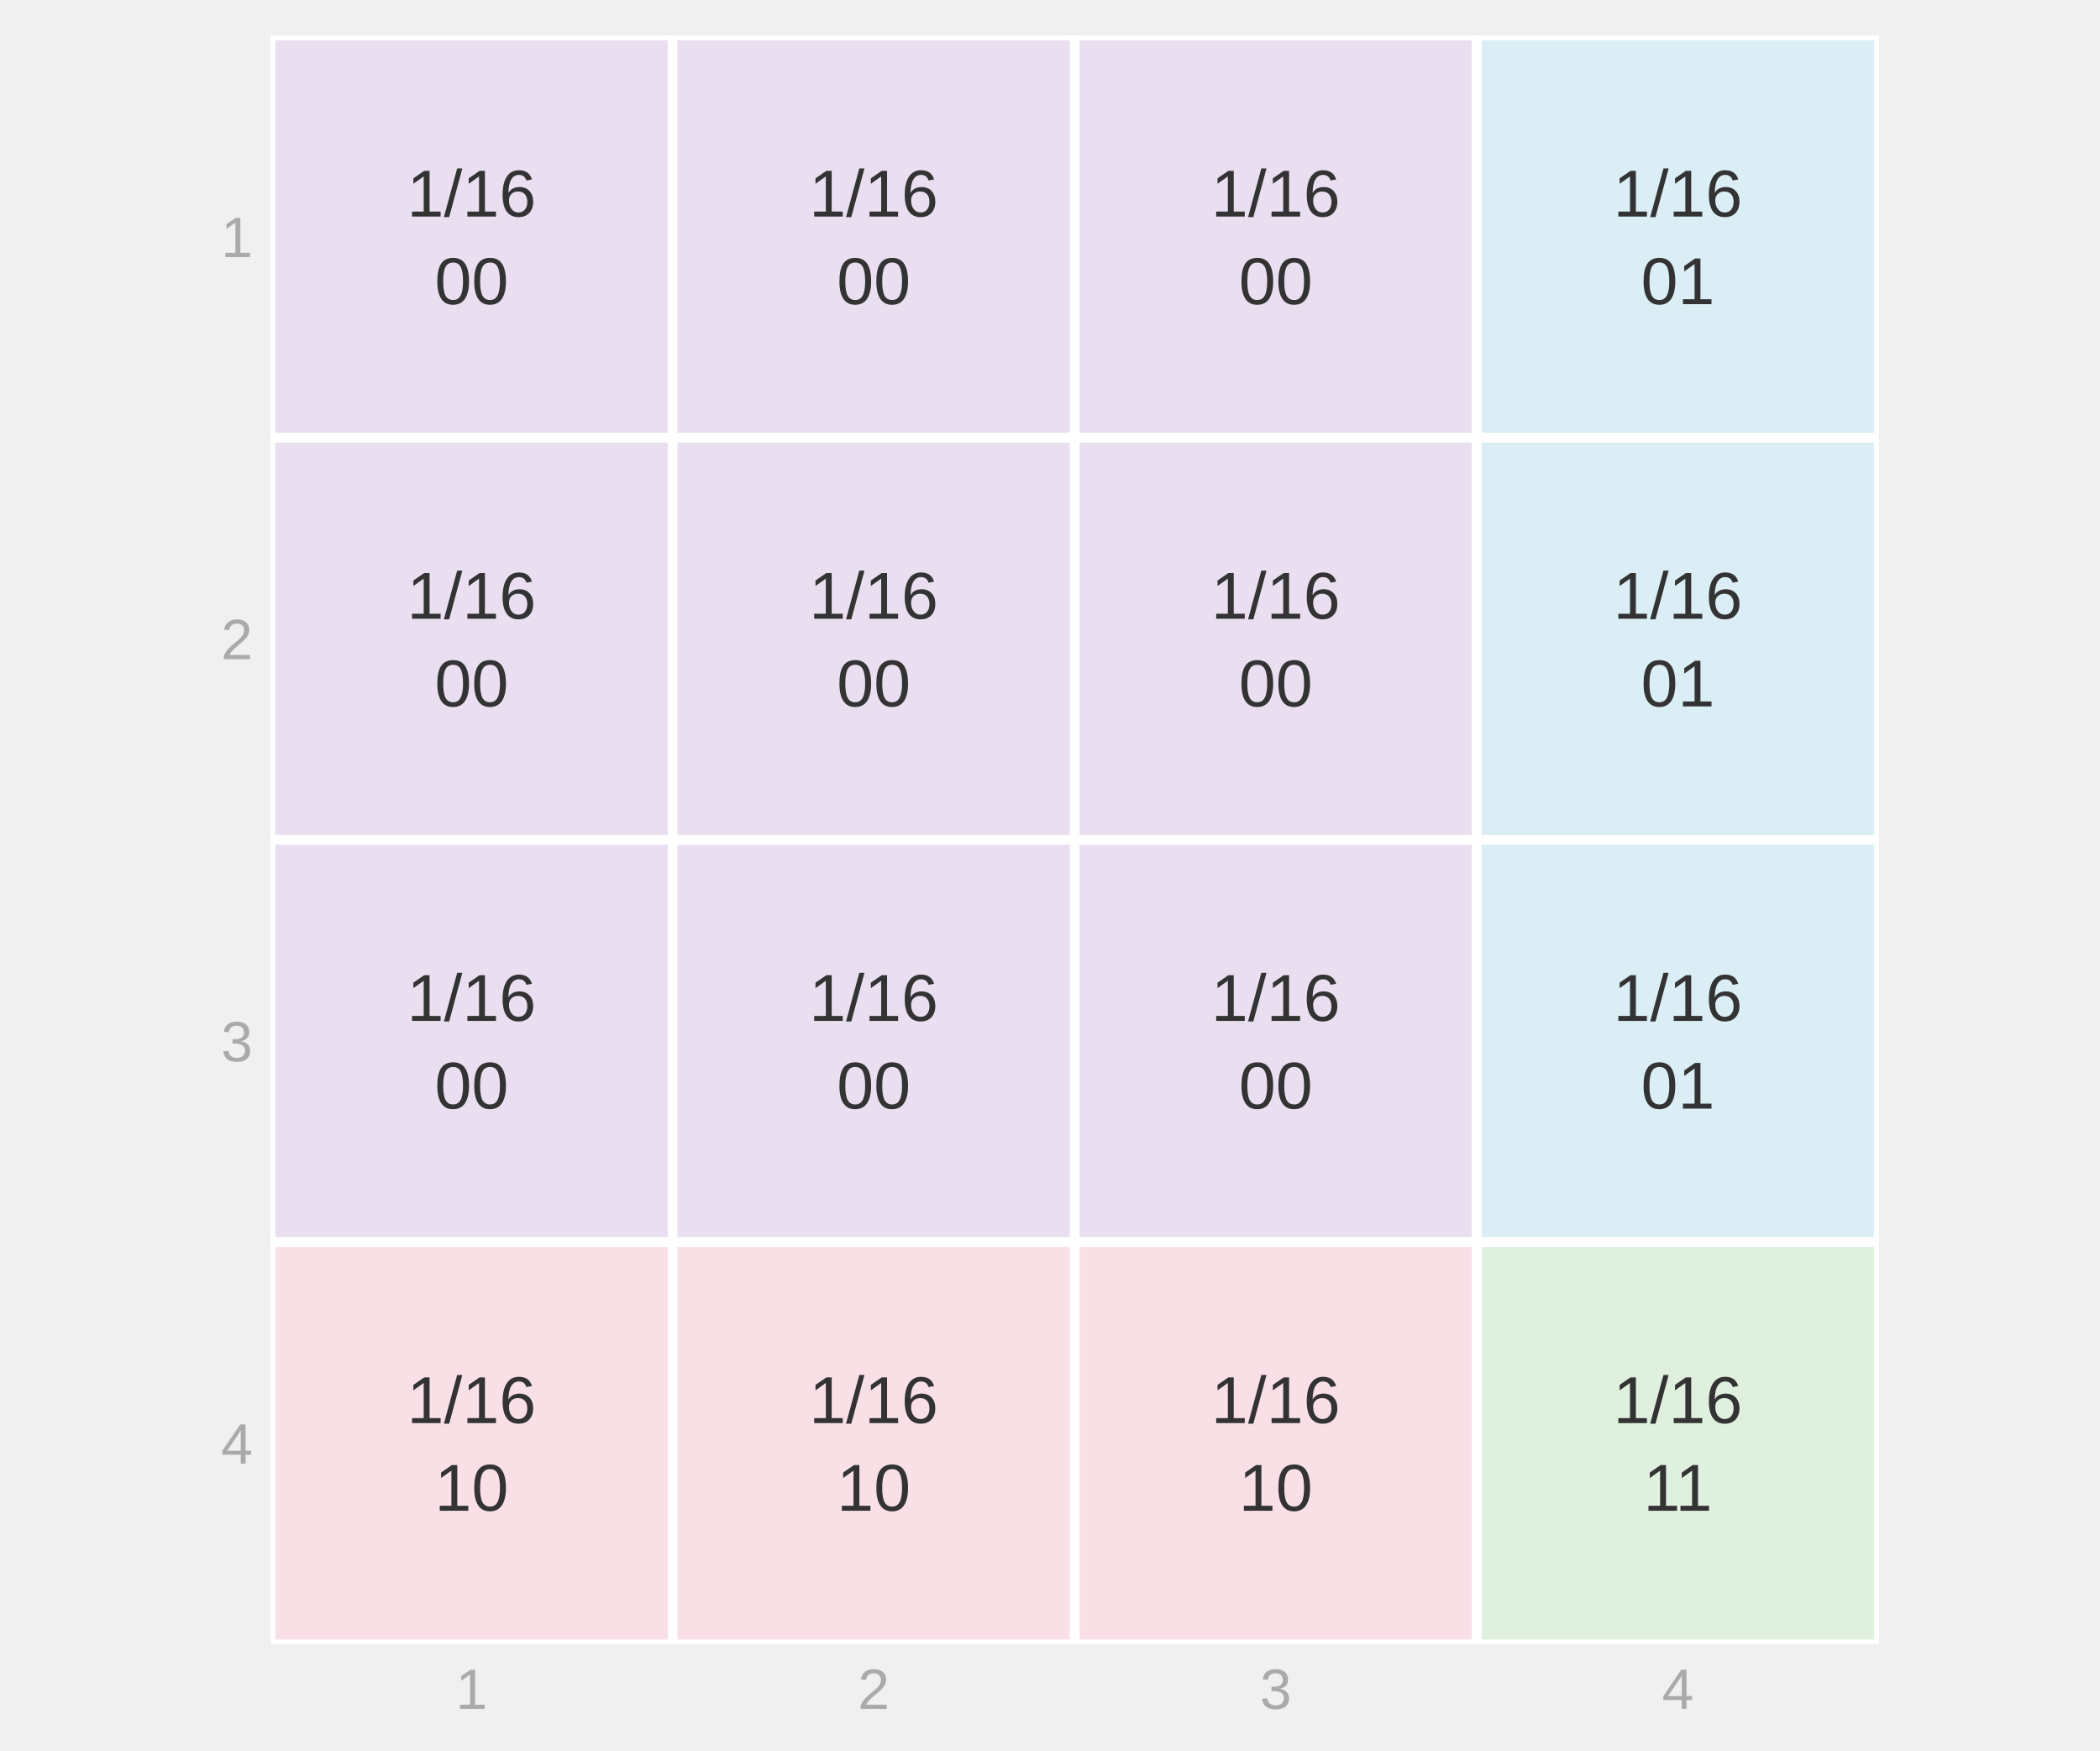
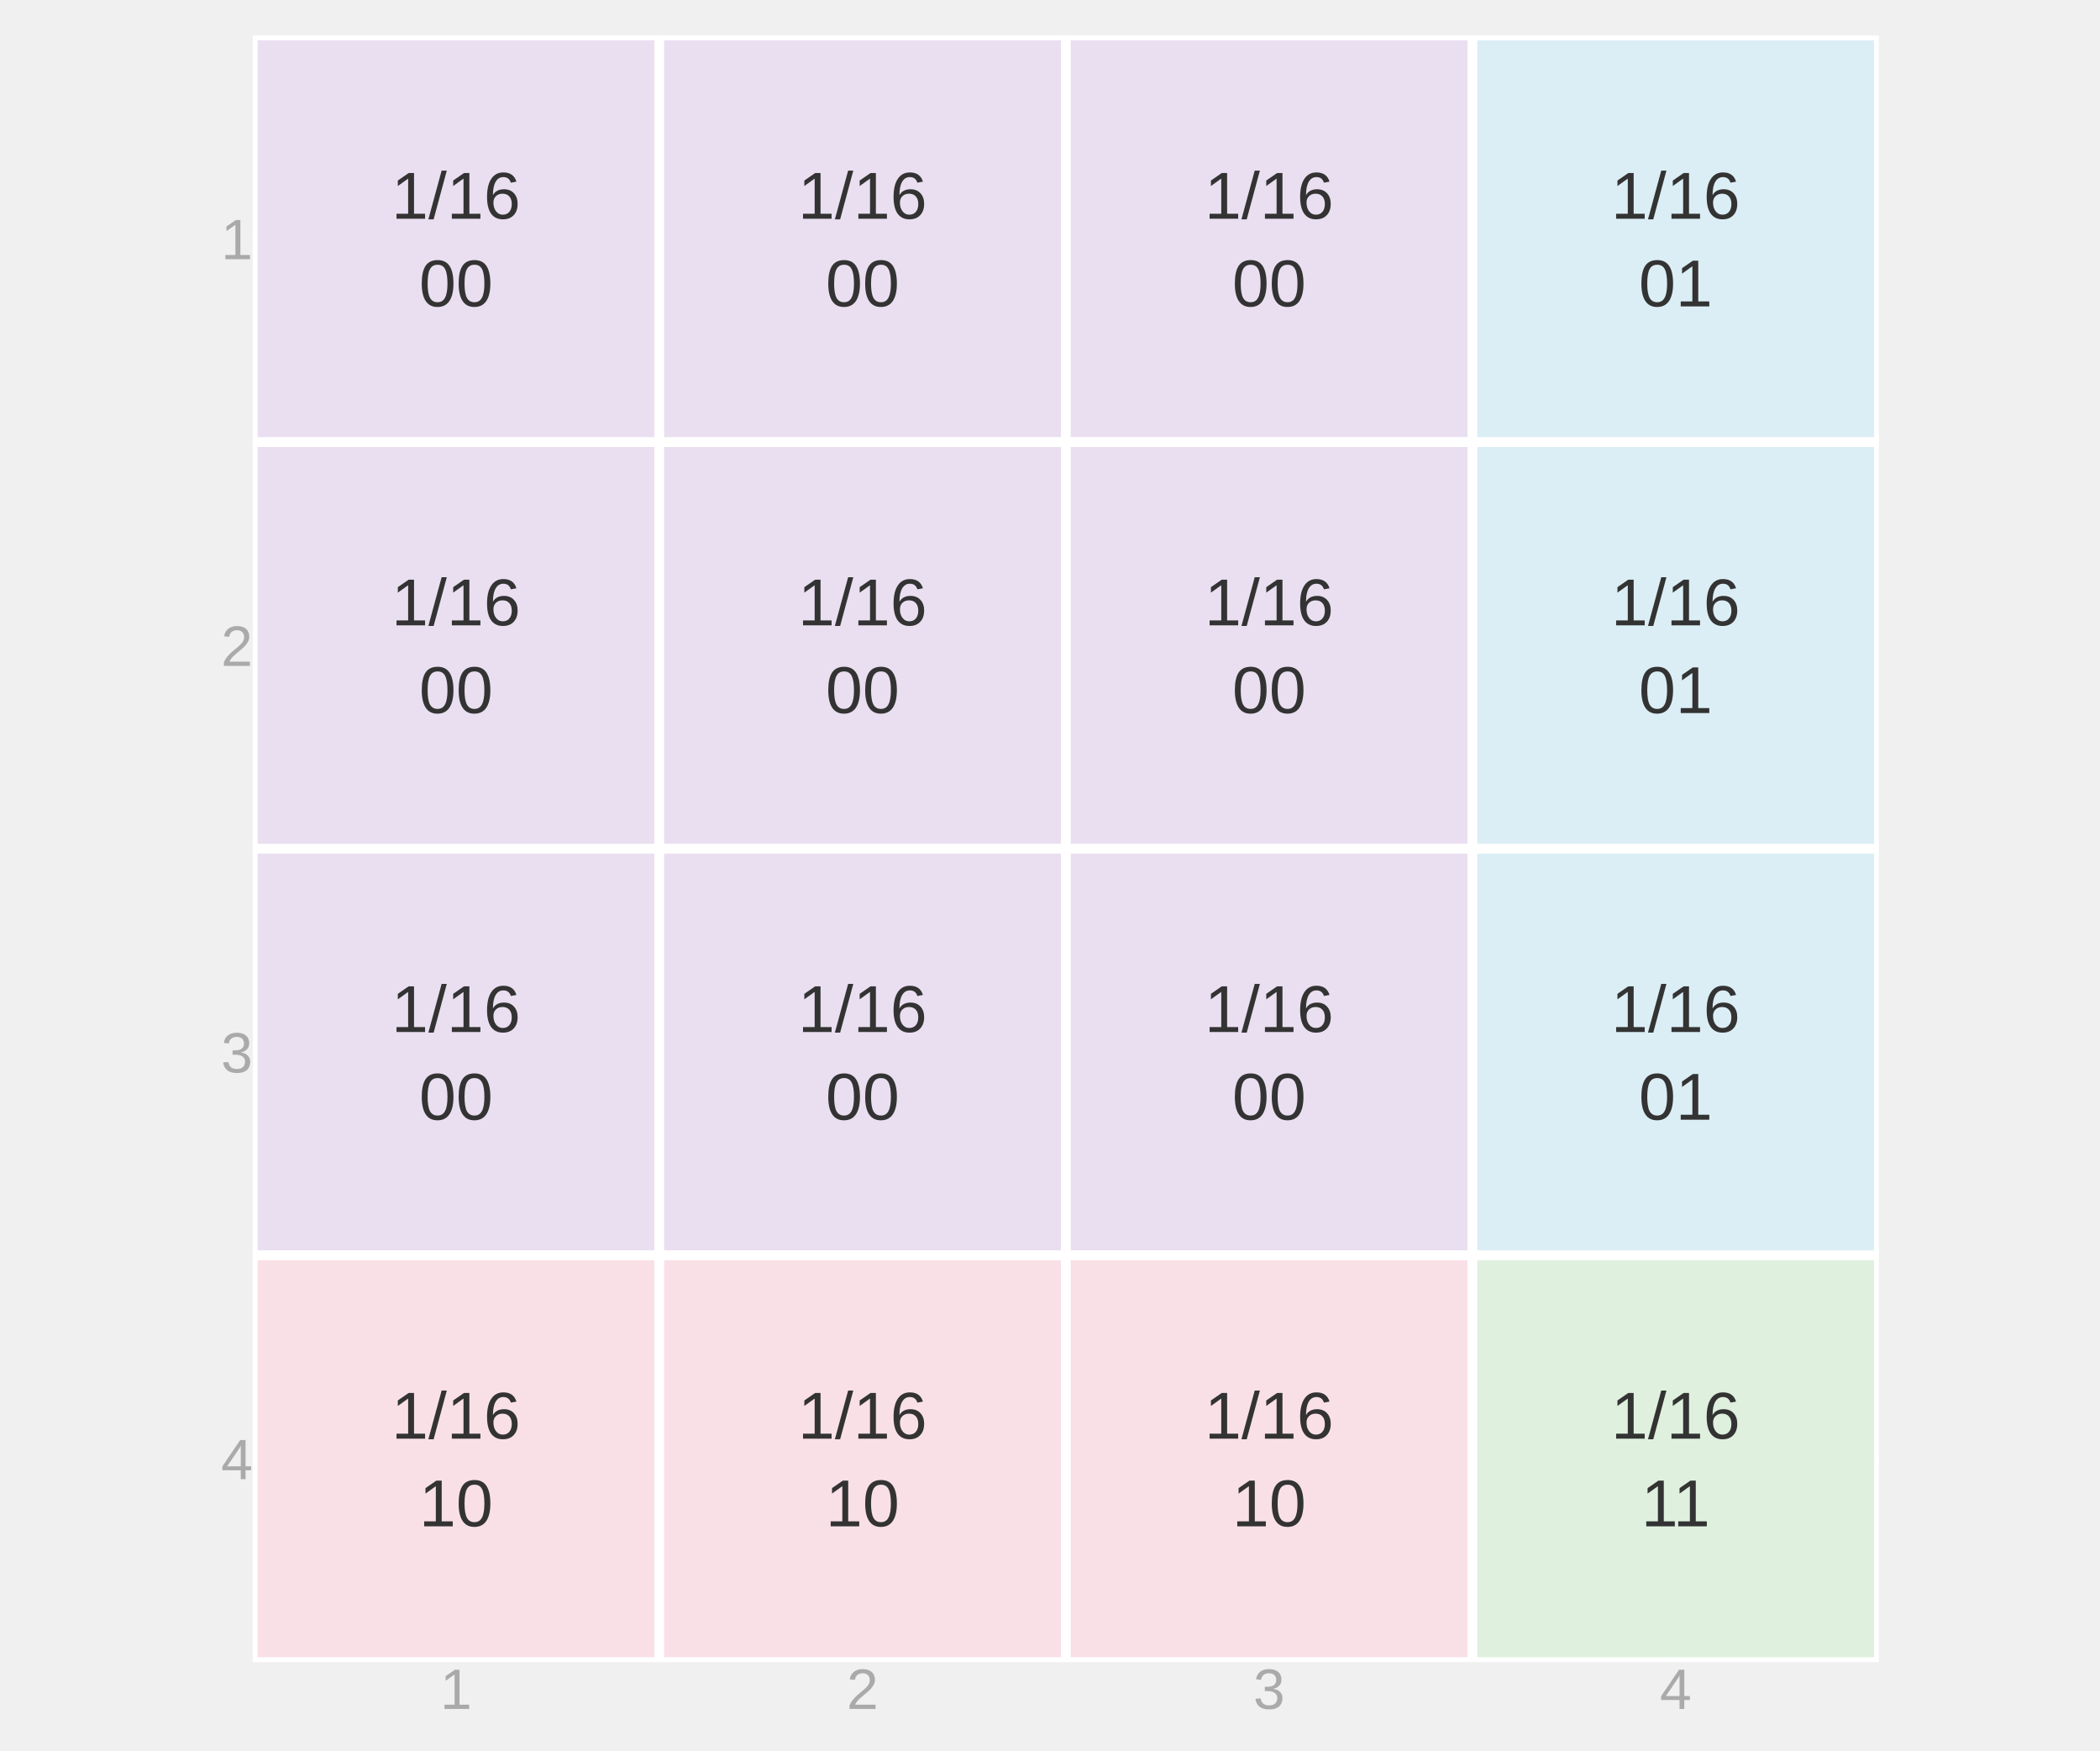
<svg xmlns="http://www.w3.org/2000/svg" width="324.00pt" height="270.00pt" viewBox="0 0 324.00 270.00">
  <g class="svglite">
    <defs>
      <style type="text/css">
    .svglite line, .svglite polyline, .svglite polygon, .svglite path, .svglite rect, .svglite circle {
      fill: none;
      stroke: #000000;
      stroke-linecap: round;
      stroke-linejoin: round;
      stroke-miterlimit: 10.00;
    }
    .svglite text {
      white-space: pre;
    }
    .svglite g.glyphgroup path {
      fill: inherit;
      stroke: none;
    }
  </style>
    </defs>
    <rect width="100%" height="100%" style="stroke: none; fill: none;" />
    <defs>
      <clipPath id="cpMC4wMHwzMjQuMDB8MC4wMHwyNzAuMDA=">
        <rect x="0.00" y="0.00" width="324.00" height="270.00" />
      </clipPath>
    </defs>
    <g clip-path="url(#cpMC4wMHwzMjQuMDB8MC4wMHwyNzAuMDA=)">
</g>
    <defs>
      <clipPath id="cpMjguNjN8Mjk1LjM3fDAuMDB8MjcwLjAw">
        <rect x="28.63" y="0.00" width="266.74" height="270.00" />
      </clipPath>
    </defs>
    <g clip-path="url(#cpMjguNjN8Mjk1LjM3fDAuMDB8MjcwLjAw)">
      <rect x="28.63" y="0.00" width="266.74" height="270.00" style="stroke-width: 1.07; stroke: none;" />
    </g>
    <g clip-path="url(#cpMC4wMHwzMjQuMDB8MC4wMHwyNzAuMDA=)">
</g>
    <defs>
-       <clipPath id="cpNDEuNzR8Mjg5Ljg5fDUuNDh8MjUzLjYz">
-         <rect x="41.74" y="5.48" width="248.15" height="248.15" />
+       <clipPath id="cpMzkuMDB8Mjg5Ljg5fDUuNDh8MjU2LjM3">
+         <rect x="39.00" y="5.48" width="250.89" height="250.89" />
      </clipPath>
    </defs>
-     <g clip-path="url(#cpNDEuNzR8Mjg5Ljg5fDUuNDh8MjUzLjYz)">
-       <rect x="41.74" y="5.48" width="248.15" height="248.15" style="stroke-width: 1.07; stroke: none;" />
-       <polyline points="41.74,5.48 289.89,5.48 " style="stroke-width: 0.53; stroke: #FFFFFF; stroke-linecap: butt;" />
-       <polyline points="41.74,67.52 289.89,67.52 " style="stroke-width: 0.53; stroke: #FFFFFF; stroke-linecap: butt;" />
-       <polyline points="41.74,129.55 289.89,129.55 " style="stroke-width: 0.53; stroke: #FFFFFF; stroke-linecap: butt;" />
-       <polyline points="41.74,191.59 289.89,191.59 " style="stroke-width: 0.53; stroke: #FFFFFF; stroke-linecap: butt;" />
-       <polyline points="41.74,253.63 289.89,253.63 " style="stroke-width: 0.53; stroke: #FFFFFF; stroke-linecap: butt;" />
-       <polyline points="41.74,253.63 41.74,5.48 " style="stroke-width: 0.53; stroke: #FFFFFF; stroke-linecap: butt;" />
-       <polyline points="103.78,253.63 103.78,5.48 " style="stroke-width: 0.53; stroke: #FFFFFF; stroke-linecap: butt;" />
-       <polyline points="165.82,253.63 165.82,5.48 " style="stroke-width: 0.53; stroke: #FFFFFF; stroke-linecap: butt;" />
-       <polyline points="227.85,253.63 227.85,5.48 " style="stroke-width: 0.53; stroke: #FFFFFF; stroke-linecap: butt;" />
-       <polyline points="289.89,253.63 289.89,5.48 " style="stroke-width: 0.53; stroke: #FFFFFF; stroke-linecap: butt;" />
-       <polyline points="41.74,36.50 289.89,36.50 " style="stroke-width: 1.07; stroke: #FFFFFF; stroke-linecap: butt;" />
-       <polyline points="41.74,98.54 289.89,98.54 " style="stroke-width: 1.07; stroke: #FFFFFF; stroke-linecap: butt;" />
-       <polyline points="41.74,160.57 289.89,160.57 " style="stroke-width: 1.07; stroke: #FFFFFF; stroke-linecap: butt;" />
-       <polyline points="41.74,222.61 289.89,222.61 " style="stroke-width: 1.07; stroke: #FFFFFF; stroke-linecap: butt;" />
-       <polyline points="72.76,253.63 72.76,5.48 " style="stroke-width: 1.07; stroke: #FFFFFF; stroke-linecap: butt;" />
-       <polyline points="134.80,253.63 134.80,5.48 " style="stroke-width: 1.07; stroke: #FFFFFF; stroke-linecap: butt;" />
-       <polyline points="196.83,253.63 196.83,5.48 " style="stroke-width: 1.07; stroke: #FFFFFF; stroke-linecap: butt;" />
-       <polyline points="258.87,253.63 258.87,5.48 " style="stroke-width: 1.07; stroke: #FFFFFF; stroke-linecap: butt;" />
-       <rect x="41.74" y="5.48" width="62.04" height="62.04" style="stroke-width: 1.49; stroke: #FFFFFF; stroke-linecap: butt; stroke-linejoin: miter; fill: #EADFF1;" />
-       <rect x="41.74" y="67.52" width="62.04" height="62.04" style="stroke-width: 1.49; stroke: #FFFFFF; stroke-linecap: butt; stroke-linejoin: miter; fill: #EADFF1;" />
-       <rect x="41.74" y="129.55" width="62.04" height="62.04" style="stroke-width: 1.49; stroke: #FFFFFF; stroke-linecap: butt; stroke-linejoin: miter; fill: #EADFF1;" />
-       <rect x="41.74" y="191.59" width="62.04" height="62.04" style="stroke-width: 1.49; stroke: #FFFFFF; stroke-linecap: butt; stroke-linejoin: miter; fill: #F9E0E7;" />
-       <rect x="103.78" y="5.48" width="62.04" height="62.04" style="stroke-width: 1.49; stroke: #FFFFFF; stroke-linecap: butt; stroke-linejoin: miter; fill: #EADFF1;" />
-       <rect x="103.78" y="67.52" width="62.04" height="62.04" style="stroke-width: 1.49; stroke: #FFFFFF; stroke-linecap: butt; stroke-linejoin: miter; fill: #EADFF1;" />
-       <rect x="103.78" y="129.55" width="62.04" height="62.04" style="stroke-width: 1.49; stroke: #FFFFFF; stroke-linecap: butt; stroke-linejoin: miter; fill: #EADFF1;" />
-       <rect x="103.78" y="191.59" width="62.04" height="62.04" style="stroke-width: 1.49; stroke: #FFFFFF; stroke-linecap: butt; stroke-linejoin: miter; fill: #F9E0E7;" />
-       <rect x="165.82" y="5.48" width="62.04" height="62.04" style="stroke-width: 1.49; stroke: #FFFFFF; stroke-linecap: butt; stroke-linejoin: miter; fill: #EADFF1;" />
-       <rect x="165.82" y="67.52" width="62.04" height="62.04" style="stroke-width: 1.49; stroke: #FFFFFF; stroke-linecap: butt; stroke-linejoin: miter; fill: #EADFF1;" />
-       <rect x="165.82" y="129.55" width="62.04" height="62.04" style="stroke-width: 1.49; stroke: #FFFFFF; stroke-linecap: butt; stroke-linejoin: miter; fill: #EADFF1;" />
-       <rect x="165.82" y="191.59" width="62.04" height="62.04" style="stroke-width: 1.49; stroke: #FFFFFF; stroke-linecap: butt; stroke-linejoin: miter; fill: #F9E0E7;" />
-       <rect x="227.85" y="5.48" width="62.04" height="62.04" style="stroke-width: 1.49; stroke: #FFFFFF; stroke-linecap: butt; stroke-linejoin: miter; fill: #DBEEF5;" />
-       <rect x="227.85" y="67.52" width="62.04" height="62.04" style="stroke-width: 1.49; stroke: #FFFFFF; stroke-linecap: butt; stroke-linejoin: miter; fill: #DBEEF5;" />
-       <rect x="227.85" y="129.55" width="62.04" height="62.04" style="stroke-width: 1.49; stroke: #FFFFFF; stroke-linecap: butt; stroke-linejoin: miter; fill: #DBEEF5;" />
-       <rect x="227.85" y="191.59" width="62.04" height="62.04" style="stroke-width: 1.49; stroke: #FFFFFF; stroke-linecap: butt; stroke-linejoin: miter; fill: #DFF0DF;" />
-       <text x="72.76" y="33.40" text-anchor="middle" style="font-size: 10.24px;fill: #333333; font-family: &quot;Arial&quot;;" textLength="19.91px" lengthAdjust="spacingAndGlyphs">1/16</text>
-       <text x="72.76" y="46.92" text-anchor="middle" style="font-size: 10.24px;fill: #333333; font-family: &quot;Arial&quot;;" textLength="11.38px" lengthAdjust="spacingAndGlyphs">00</text>
-       <text x="72.76" y="95.44" text-anchor="middle" style="font-size: 10.24px;fill: #333333; font-family: &quot;Arial&quot;;" textLength="19.91px" lengthAdjust="spacingAndGlyphs">1/16</text>
-       <text x="72.76" y="108.96" text-anchor="middle" style="font-size: 10.24px;fill: #333333; font-family: &quot;Arial&quot;;" textLength="11.38px" lengthAdjust="spacingAndGlyphs">00</text>
-       <text x="72.76" y="157.47" text-anchor="middle" style="font-size: 10.24px;fill: #333333; font-family: &quot;Arial&quot;;" textLength="19.91px" lengthAdjust="spacingAndGlyphs">1/16</text>
-       <text x="72.76" y="171.00" text-anchor="middle" style="font-size: 10.24px;fill: #333333; font-family: &quot;Arial&quot;;" textLength="11.38px" lengthAdjust="spacingAndGlyphs">00</text>
-       <text x="72.76" y="219.51" text-anchor="middle" style="font-size: 10.24px;fill: #333333; font-family: &quot;Arial&quot;;" textLength="19.91px" lengthAdjust="spacingAndGlyphs">1/16</text>
-       <text x="72.76" y="233.03" text-anchor="middle" style="font-size: 10.24px;fill: #333333; font-family: &quot;Arial&quot;;" textLength="11.38px" lengthAdjust="spacingAndGlyphs">10</text>
-       <text x="134.80" y="33.40" text-anchor="middle" style="font-size: 10.24px;fill: #333333; font-family: &quot;Arial&quot;;" textLength="19.91px" lengthAdjust="spacingAndGlyphs">1/16</text>
-       <text x="134.80" y="46.92" text-anchor="middle" style="font-size: 10.24px;fill: #333333; font-family: &quot;Arial&quot;;" textLength="11.38px" lengthAdjust="spacingAndGlyphs">00</text>
-       <text x="134.80" y="95.44" text-anchor="middle" style="font-size: 10.24px;fill: #333333; font-family: &quot;Arial&quot;;" textLength="19.91px" lengthAdjust="spacingAndGlyphs">1/16</text>
-       <text x="134.80" y="108.96" text-anchor="middle" style="font-size: 10.24px;fill: #333333; font-family: &quot;Arial&quot;;" textLength="11.38px" lengthAdjust="spacingAndGlyphs">00</text>
-       <text x="134.80" y="157.47" text-anchor="middle" style="font-size: 10.24px;fill: #333333; font-family: &quot;Arial&quot;;" textLength="19.91px" lengthAdjust="spacingAndGlyphs">1/16</text>
-       <text x="134.80" y="171.00" text-anchor="middle" style="font-size: 10.24px;fill: #333333; font-family: &quot;Arial&quot;;" textLength="11.38px" lengthAdjust="spacingAndGlyphs">00</text>
-       <text x="134.80" y="219.51" text-anchor="middle" style="font-size: 10.24px;fill: #333333; font-family: &quot;Arial&quot;;" textLength="19.91px" lengthAdjust="spacingAndGlyphs">1/16</text>
-       <text x="134.80" y="233.03" text-anchor="middle" style="font-size: 10.24px;fill: #333333; font-family: &quot;Arial&quot;;" textLength="11.38px" lengthAdjust="spacingAndGlyphs">10</text>
-       <text x="196.83" y="33.40" text-anchor="middle" style="font-size: 10.24px;fill: #333333; font-family: &quot;Arial&quot;;" textLength="19.91px" lengthAdjust="spacingAndGlyphs">1/16</text>
-       <text x="196.83" y="46.92" text-anchor="middle" style="font-size: 10.24px;fill: #333333; font-family: &quot;Arial&quot;;" textLength="11.38px" lengthAdjust="spacingAndGlyphs">00</text>
-       <text x="196.83" y="95.44" text-anchor="middle" style="font-size: 10.24px;fill: #333333; font-family: &quot;Arial&quot;;" textLength="19.91px" lengthAdjust="spacingAndGlyphs">1/16</text>
-       <text x="196.83" y="108.96" text-anchor="middle" style="font-size: 10.24px;fill: #333333; font-family: &quot;Arial&quot;;" textLength="11.38px" lengthAdjust="spacingAndGlyphs">00</text>
-       <text x="196.83" y="157.47" text-anchor="middle" style="font-size: 10.24px;fill: #333333; font-family: &quot;Arial&quot;;" textLength="19.91px" lengthAdjust="spacingAndGlyphs">1/16</text>
-       <text x="196.83" y="171.00" text-anchor="middle" style="font-size: 10.24px;fill: #333333; font-family: &quot;Arial&quot;;" textLength="11.38px" lengthAdjust="spacingAndGlyphs">00</text>
-       <text x="196.83" y="219.51" text-anchor="middle" style="font-size: 10.24px;fill: #333333; font-family: &quot;Arial&quot;;" textLength="19.91px" lengthAdjust="spacingAndGlyphs">1/16</text>
-       <text x="196.83" y="233.03" text-anchor="middle" style="font-size: 10.24px;fill: #333333; font-family: &quot;Arial&quot;;" textLength="11.38px" lengthAdjust="spacingAndGlyphs">10</text>
-       <text x="258.87" y="33.40" text-anchor="middle" style="font-size: 10.24px;fill: #333333; font-family: &quot;Arial&quot;;" textLength="19.91px" lengthAdjust="spacingAndGlyphs">1/16</text>
-       <text x="258.87" y="46.92" text-anchor="middle" style="font-size: 10.24px;fill: #333333; font-family: &quot;Arial&quot;;" textLength="11.38px" lengthAdjust="spacingAndGlyphs">01</text>
-       <text x="258.87" y="95.44" text-anchor="middle" style="font-size: 10.24px;fill: #333333; font-family: &quot;Arial&quot;;" textLength="19.91px" lengthAdjust="spacingAndGlyphs">1/16</text>
-       <text x="258.87" y="108.96" text-anchor="middle" style="font-size: 10.24px;fill: #333333; font-family: &quot;Arial&quot;;" textLength="11.38px" lengthAdjust="spacingAndGlyphs">01</text>
-       <text x="258.87" y="157.47" text-anchor="middle" style="font-size: 10.24px;fill: #333333; font-family: &quot;Arial&quot;;" textLength="19.91px" lengthAdjust="spacingAndGlyphs">1/16</text>
-       <text x="258.87" y="171.00" text-anchor="middle" style="font-size: 10.24px;fill: #333333; font-family: &quot;Arial&quot;;" textLength="11.38px" lengthAdjust="spacingAndGlyphs">01</text>
-       <text x="258.87" y="219.51" text-anchor="middle" style="font-size: 10.24px;fill: #333333; font-family: &quot;Arial&quot;;" textLength="19.91px" lengthAdjust="spacingAndGlyphs">1/16</text>
-       <text x="258.87" y="233.03" text-anchor="middle" style="font-size: 10.24px;fill: #333333; font-family: &quot;Arial&quot;;" textLength="10.61px" lengthAdjust="spacingAndGlyphs">11</text>
+     <g clip-path="url(#cpMzkuMDB8Mjg5Ljg5fDUuNDh8MjU2LjM3)">
+       <rect x="39.00" y="5.48" width="250.89" height="250.89" style="stroke-width: 1.07; stroke: none;" />
+       <polyline points="39.00,5.48 289.89,5.48 " style="stroke-width: 0.53; stroke: #FFFFFF; stroke-linecap: butt;" />
+       <polyline points="39.00,68.20 289.89,68.20 " style="stroke-width: 0.53; stroke: #FFFFFF; stroke-linecap: butt;" />
+       <polyline points="39.00,130.92 289.89,130.92 " style="stroke-width: 0.53; stroke: #FFFFFF; stroke-linecap: butt;" />
+       <polyline points="39.00,193.65 289.89,193.65 " style="stroke-width: 0.53; stroke: #FFFFFF; stroke-linecap: butt;" />
+       <polyline points="39.00,256.37 289.89,256.37 " style="stroke-width: 0.53; stroke: #FFFFFF; stroke-linecap: butt;" />
+       <polyline points="39.00,256.37 39.00,5.48 " style="stroke-width: 0.53; stroke: #FFFFFF; stroke-linecap: butt;" />
+       <polyline points="101.72,256.37 101.72,5.48 " style="stroke-width: 0.53; stroke: #FFFFFF; stroke-linecap: butt;" />
+       <polyline points="164.45,256.37 164.45,5.48 " style="stroke-width: 0.53; stroke: #FFFFFF; stroke-linecap: butt;" />
+       <polyline points="227.17,256.37 227.17,5.48 " style="stroke-width: 0.53; stroke: #FFFFFF; stroke-linecap: butt;" />
+       <polyline points="289.89,256.37 289.89,5.48 " style="stroke-width: 0.53; stroke: #FFFFFF; stroke-linecap: butt;" />
+       <polyline points="39.00,36.84 289.89,36.84 " style="stroke-width: 1.07; stroke: #FFFFFF; stroke-linecap: butt;" />
+       <polyline points="39.00,99.56 289.89,99.56 " style="stroke-width: 1.07; stroke: #FFFFFF; stroke-linecap: butt;" />
+       <polyline points="39.00,162.29 289.89,162.29 " style="stroke-width: 1.07; stroke: #FFFFFF; stroke-linecap: butt;" />
+       <polyline points="39.00,225.01 289.89,225.01 " style="stroke-width: 1.07; stroke: #FFFFFF; stroke-linecap: butt;" />
+       <polyline points="70.36,256.37 70.36,5.48 " style="stroke-width: 1.07; stroke: #FFFFFF; stroke-linecap: butt;" />
+       <polyline points="133.08,256.37 133.08,5.48 " style="stroke-width: 1.07; stroke: #FFFFFF; stroke-linecap: butt;" />
+       <polyline points="195.81,256.37 195.81,5.48 " style="stroke-width: 1.07; stroke: #FFFFFF; stroke-linecap: butt;" />
+       <polyline points="258.53,256.37 258.53,5.48 " style="stroke-width: 1.07; stroke: #FFFFFF; stroke-linecap: butt;" />
+       <rect x="39.00" y="5.48" width="62.72" height="62.72" style="stroke-width: 1.49; stroke: #FFFFFF; stroke-linecap: butt; stroke-linejoin: miter; fill: #EADFF1;" />
+       <rect x="39.00" y="68.20" width="62.72" height="62.72" style="stroke-width: 1.49; stroke: #FFFFFF; stroke-linecap: butt; stroke-linejoin: miter; fill: #EADFF1;" />
+       <rect x="39.00" y="130.92" width="62.72" height="62.72" style="stroke-width: 1.49; stroke: #FFFFFF; stroke-linecap: butt; stroke-linejoin: miter; fill: #EADFF1;" />
+       <rect x="39.00" y="193.65" width="62.72" height="62.72" style="stroke-width: 1.49; stroke: #FFFFFF; stroke-linecap: butt; stroke-linejoin: miter; fill: #F9E0E7;" />
+       <rect x="101.72" y="5.48" width="62.72" height="62.72" style="stroke-width: 1.49; stroke: #FFFFFF; stroke-linecap: butt; stroke-linejoin: miter; fill: #EADFF1;" />
+       <rect x="101.72" y="68.20" width="62.72" height="62.72" style="stroke-width: 1.49; stroke: #FFFFFF; stroke-linecap: butt; stroke-linejoin: miter; fill: #EADFF1;" />
+       <rect x="101.72" y="130.92" width="62.72" height="62.72" style="stroke-width: 1.49; stroke: #FFFFFF; stroke-linecap: butt; stroke-linejoin: miter; fill: #EADFF1;" />
+       <rect x="101.72" y="193.65" width="62.72" height="62.72" style="stroke-width: 1.49; stroke: #FFFFFF; stroke-linecap: butt; stroke-linejoin: miter; fill: #F9E0E7;" />
+       <rect x="164.45" y="5.48" width="62.72" height="62.72" style="stroke-width: 1.49; stroke: #FFFFFF; stroke-linecap: butt; stroke-linejoin: miter; fill: #EADFF1;" />
+       <rect x="164.45" y="68.20" width="62.72" height="62.72" style="stroke-width: 1.49; stroke: #FFFFFF; stroke-linecap: butt; stroke-linejoin: miter; fill: #EADFF1;" />
+       <rect x="164.45" y="130.92" width="62.72" height="62.72" style="stroke-width: 1.49; stroke: #FFFFFF; stroke-linecap: butt; stroke-linejoin: miter; fill: #EADFF1;" />
+       <rect x="164.45" y="193.65" width="62.72" height="62.72" style="stroke-width: 1.49; stroke: #FFFFFF; stroke-linecap: butt; stroke-linejoin: miter; fill: #F9E0E7;" />
+       <rect x="227.17" y="5.48" width="62.72" height="62.72" style="stroke-width: 1.49; stroke: #FFFFFF; stroke-linecap: butt; stroke-linejoin: miter; fill: #DBEEF5;" />
+       <rect x="227.17" y="68.20" width="62.72" height="62.72" style="stroke-width: 1.49; stroke: #FFFFFF; stroke-linecap: butt; stroke-linejoin: miter; fill: #DBEEF5;" />
+       <rect x="227.17" y="130.92" width="62.72" height="62.72" style="stroke-width: 1.49; stroke: #FFFFFF; stroke-linecap: butt; stroke-linejoin: miter; fill: #DBEEF5;" />
+       <rect x="227.17" y="193.65" width="62.72" height="62.72" style="stroke-width: 1.49; stroke: #FFFFFF; stroke-linecap: butt; stroke-linejoin: miter; fill: #DFF0DF;" />
+       <text x="70.36" y="33.74" text-anchor="middle" style="font-size: 10.24px;fill: #333333; font-family: &quot;Arial&quot;;" textLength="19.91px" lengthAdjust="spacingAndGlyphs">1/16</text>
+       <text x="70.36" y="47.26" text-anchor="middle" style="font-size: 10.24px;fill: #333333; font-family: &quot;Arial&quot;;" textLength="11.38px" lengthAdjust="spacingAndGlyphs">00</text>
+       <text x="70.36" y="96.46" text-anchor="middle" style="font-size: 10.24px;fill: #333333; font-family: &quot;Arial&quot;;" textLength="19.91px" lengthAdjust="spacingAndGlyphs">1/16</text>
+       <text x="70.36" y="109.99" text-anchor="middle" style="font-size: 10.24px;fill: #333333; font-family: &quot;Arial&quot;;" textLength="11.38px" lengthAdjust="spacingAndGlyphs">00</text>
+       <text x="70.36" y="159.19" text-anchor="middle" style="font-size: 10.24px;fill: #333333; font-family: &quot;Arial&quot;;" textLength="19.91px" lengthAdjust="spacingAndGlyphs">1/16</text>
+       <text x="70.36" y="172.71" text-anchor="middle" style="font-size: 10.24px;fill: #333333; font-family: &quot;Arial&quot;;" textLength="11.38px" lengthAdjust="spacingAndGlyphs">00</text>
+       <text x="70.36" y="221.91" text-anchor="middle" style="font-size: 10.24px;fill: #333333; font-family: &quot;Arial&quot;;" textLength="19.91px" lengthAdjust="spacingAndGlyphs">1/16</text>
+       <text x="70.36" y="235.43" text-anchor="middle" style="font-size: 10.24px;fill: #333333; font-family: &quot;Arial&quot;;" textLength="11.38px" lengthAdjust="spacingAndGlyphs">10</text>
+       <text x="133.08" y="33.74" text-anchor="middle" style="font-size: 10.24px;fill: #333333; font-family: &quot;Arial&quot;;" textLength="19.91px" lengthAdjust="spacingAndGlyphs">1/16</text>
+       <text x="133.08" y="47.26" text-anchor="middle" style="font-size: 10.24px;fill: #333333; font-family: &quot;Arial&quot;;" textLength="11.38px" lengthAdjust="spacingAndGlyphs">00</text>
+       <text x="133.08" y="96.46" text-anchor="middle" style="font-size: 10.24px;fill: #333333; font-family: &quot;Arial&quot;;" textLength="19.91px" lengthAdjust="spacingAndGlyphs">1/16</text>
+       <text x="133.08" y="109.99" text-anchor="middle" style="font-size: 10.24px;fill: #333333; font-family: &quot;Arial&quot;;" textLength="11.38px" lengthAdjust="spacingAndGlyphs">00</text>
+       <text x="133.08" y="159.19" text-anchor="middle" style="font-size: 10.24px;fill: #333333; font-family: &quot;Arial&quot;;" textLength="19.91px" lengthAdjust="spacingAndGlyphs">1/16</text>
+       <text x="133.08" y="172.71" text-anchor="middle" style="font-size: 10.24px;fill: #333333; font-family: &quot;Arial&quot;;" textLength="11.38px" lengthAdjust="spacingAndGlyphs">00</text>
+       <text x="133.08" y="221.91" text-anchor="middle" style="font-size: 10.24px;fill: #333333; font-family: &quot;Arial&quot;;" textLength="19.91px" lengthAdjust="spacingAndGlyphs">1/16</text>
+       <text x="133.08" y="235.43" text-anchor="middle" style="font-size: 10.24px;fill: #333333; font-family: &quot;Arial&quot;;" textLength="11.38px" lengthAdjust="spacingAndGlyphs">10</text>
+       <text x="195.81" y="33.74" text-anchor="middle" style="font-size: 10.24px;fill: #333333; font-family: &quot;Arial&quot;;" textLength="19.91px" lengthAdjust="spacingAndGlyphs">1/16</text>
+       <text x="195.81" y="47.26" text-anchor="middle" style="font-size: 10.24px;fill: #333333; font-family: &quot;Arial&quot;;" textLength="11.38px" lengthAdjust="spacingAndGlyphs">00</text>
+       <text x="195.81" y="96.46" text-anchor="middle" style="font-size: 10.24px;fill: #333333; font-family: &quot;Arial&quot;;" textLength="19.91px" lengthAdjust="spacingAndGlyphs">1/16</text>
+       <text x="195.81" y="109.99" text-anchor="middle" style="font-size: 10.24px;fill: #333333; font-family: &quot;Arial&quot;;" textLength="11.38px" lengthAdjust="spacingAndGlyphs">00</text>
+       <text x="195.81" y="159.19" text-anchor="middle" style="font-size: 10.24px;fill: #333333; font-family: &quot;Arial&quot;;" textLength="19.91px" lengthAdjust="spacingAndGlyphs">1/16</text>
+       <text x="195.81" y="172.71" text-anchor="middle" style="font-size: 10.24px;fill: #333333; font-family: &quot;Arial&quot;;" textLength="11.38px" lengthAdjust="spacingAndGlyphs">00</text>
+       <text x="195.81" y="221.91" text-anchor="middle" style="font-size: 10.24px;fill: #333333; font-family: &quot;Arial&quot;;" textLength="19.91px" lengthAdjust="spacingAndGlyphs">1/16</text>
+       <text x="195.81" y="235.43" text-anchor="middle" style="font-size: 10.24px;fill: #333333; font-family: &quot;Arial&quot;;" textLength="11.38px" lengthAdjust="spacingAndGlyphs">10</text>
+       <text x="258.53" y="33.74" text-anchor="middle" style="font-size: 10.24px;fill: #333333; font-family: &quot;Arial&quot;;" textLength="19.91px" lengthAdjust="spacingAndGlyphs">1/16</text>
+       <text x="258.53" y="47.26" text-anchor="middle" style="font-size: 10.24px;fill: #333333; font-family: &quot;Arial&quot;;" textLength="11.38px" lengthAdjust="spacingAndGlyphs">01</text>
+       <text x="258.53" y="96.46" text-anchor="middle" style="font-size: 10.24px;fill: #333333; font-family: &quot;Arial&quot;;" textLength="19.91px" lengthAdjust="spacingAndGlyphs">1/16</text>
+       <text x="258.53" y="109.99" text-anchor="middle" style="font-size: 10.24px;fill: #333333; font-family: &quot;Arial&quot;;" textLength="11.38px" lengthAdjust="spacingAndGlyphs">01</text>
+       <text x="258.53" y="159.19" text-anchor="middle" style="font-size: 10.24px;fill: #333333; font-family: &quot;Arial&quot;;" textLength="19.91px" lengthAdjust="spacingAndGlyphs">1/16</text>
+       <text x="258.53" y="172.71" text-anchor="middle" style="font-size: 10.24px;fill: #333333; font-family: &quot;Arial&quot;;" textLength="11.38px" lengthAdjust="spacingAndGlyphs">01</text>
+       <text x="258.53" y="221.91" text-anchor="middle" style="font-size: 10.24px;fill: #333333; font-family: &quot;Arial&quot;;" textLength="19.91px" lengthAdjust="spacingAndGlyphs">1/16</text>
+       <text x="258.53" y="235.43" text-anchor="middle" style="font-size: 10.24px;fill: #333333; font-family: &quot;Arial&quot;;" textLength="10.61px" lengthAdjust="spacingAndGlyphs">11</text>
    </g>
    <g clip-path="url(#cpMC4wMHwzMjQuMDB8MC4wMHwyNzAuMDA=)">
-       <text x="36.55" y="39.65" text-anchor="middle" style="font-size: 8.80px;fill: #AAAAAA; font-family: &quot;Arial&quot;;" textLength="4.89px" lengthAdjust="spacingAndGlyphs">1</text>
-       <text x="36.55" y="101.69" text-anchor="middle" style="font-size: 8.80px;fill: #AAAAAA; font-family: &quot;Arial&quot;;" textLength="4.89px" lengthAdjust="spacingAndGlyphs">2</text>
-       <text x="36.55" y="163.72" text-anchor="middle" style="font-size: 8.80px;fill: #AAAAAA; font-family: &quot;Arial&quot;;" textLength="4.89px" lengthAdjust="spacingAndGlyphs">3</text>
-       <text x="36.55" y="225.76" text-anchor="middle" style="font-size: 8.80px;fill: #AAAAAA; font-family: &quot;Arial&quot;;" textLength="4.89px" lengthAdjust="spacingAndGlyphs">4</text>
-       <text x="72.76" y="263.60" text-anchor="middle" style="font-size: 8.80px;fill: #AAAAAA; font-family: &quot;Arial&quot;;" textLength="4.89px" lengthAdjust="spacingAndGlyphs">1</text>
-       <text x="134.80" y="263.60" text-anchor="middle" style="font-size: 8.80px;fill: #AAAAAA; font-family: &quot;Arial&quot;;" textLength="4.89px" lengthAdjust="spacingAndGlyphs">2</text>
-       <text x="196.83" y="263.60" text-anchor="middle" style="font-size: 8.80px;fill: #AAAAAA; font-family: &quot;Arial&quot;;" textLength="4.89px" lengthAdjust="spacingAndGlyphs">3</text>
-       <text x="258.87" y="263.60" text-anchor="middle" style="font-size: 8.80px;fill: #AAAAAA; font-family: &quot;Arial&quot;;" textLength="4.89px" lengthAdjust="spacingAndGlyphs">4</text>
+       <text x="36.55" y="39.99" text-anchor="middle" style="font-size: 8.80px;fill: #AAAAAA; font-family: &quot;Arial&quot;;" textLength="4.89px" lengthAdjust="spacingAndGlyphs">1</text>
+       <text x="36.55" y="102.71" text-anchor="middle" style="font-size: 8.80px;fill: #AAAAAA; font-family: &quot;Arial&quot;;" textLength="4.89px" lengthAdjust="spacingAndGlyphs">2</text>
+       <text x="36.55" y="165.44" text-anchor="middle" style="font-size: 8.80px;fill: #AAAAAA; font-family: &quot;Arial&quot;;" textLength="4.89px" lengthAdjust="spacingAndGlyphs">3</text>
+       <text x="36.55" y="228.16" text-anchor="middle" style="font-size: 8.80px;fill: #AAAAAA; font-family: &quot;Arial&quot;;" textLength="4.89px" lengthAdjust="spacingAndGlyphs">4</text>
+       <text x="70.36" y="263.60" text-anchor="middle" style="font-size: 8.80px;fill: #AAAAAA; font-family: &quot;Arial&quot;;" textLength="4.89px" lengthAdjust="spacingAndGlyphs">1</text>
+       <text x="133.08" y="263.60" text-anchor="middle" style="font-size: 8.80px;fill: #AAAAAA; font-family: &quot;Arial&quot;;" textLength="4.89px" lengthAdjust="spacingAndGlyphs">2</text>
+       <text x="195.81" y="263.60" text-anchor="middle" style="font-size: 8.80px;fill: #AAAAAA; font-family: &quot;Arial&quot;;" textLength="4.89px" lengthAdjust="spacingAndGlyphs">3</text>
+       <text x="258.53" y="263.60" text-anchor="middle" style="font-size: 8.80px;fill: #AAAAAA; font-family: &quot;Arial&quot;;" textLength="4.89px" lengthAdjust="spacingAndGlyphs">4</text>
    </g>
  </g>
</svg>
